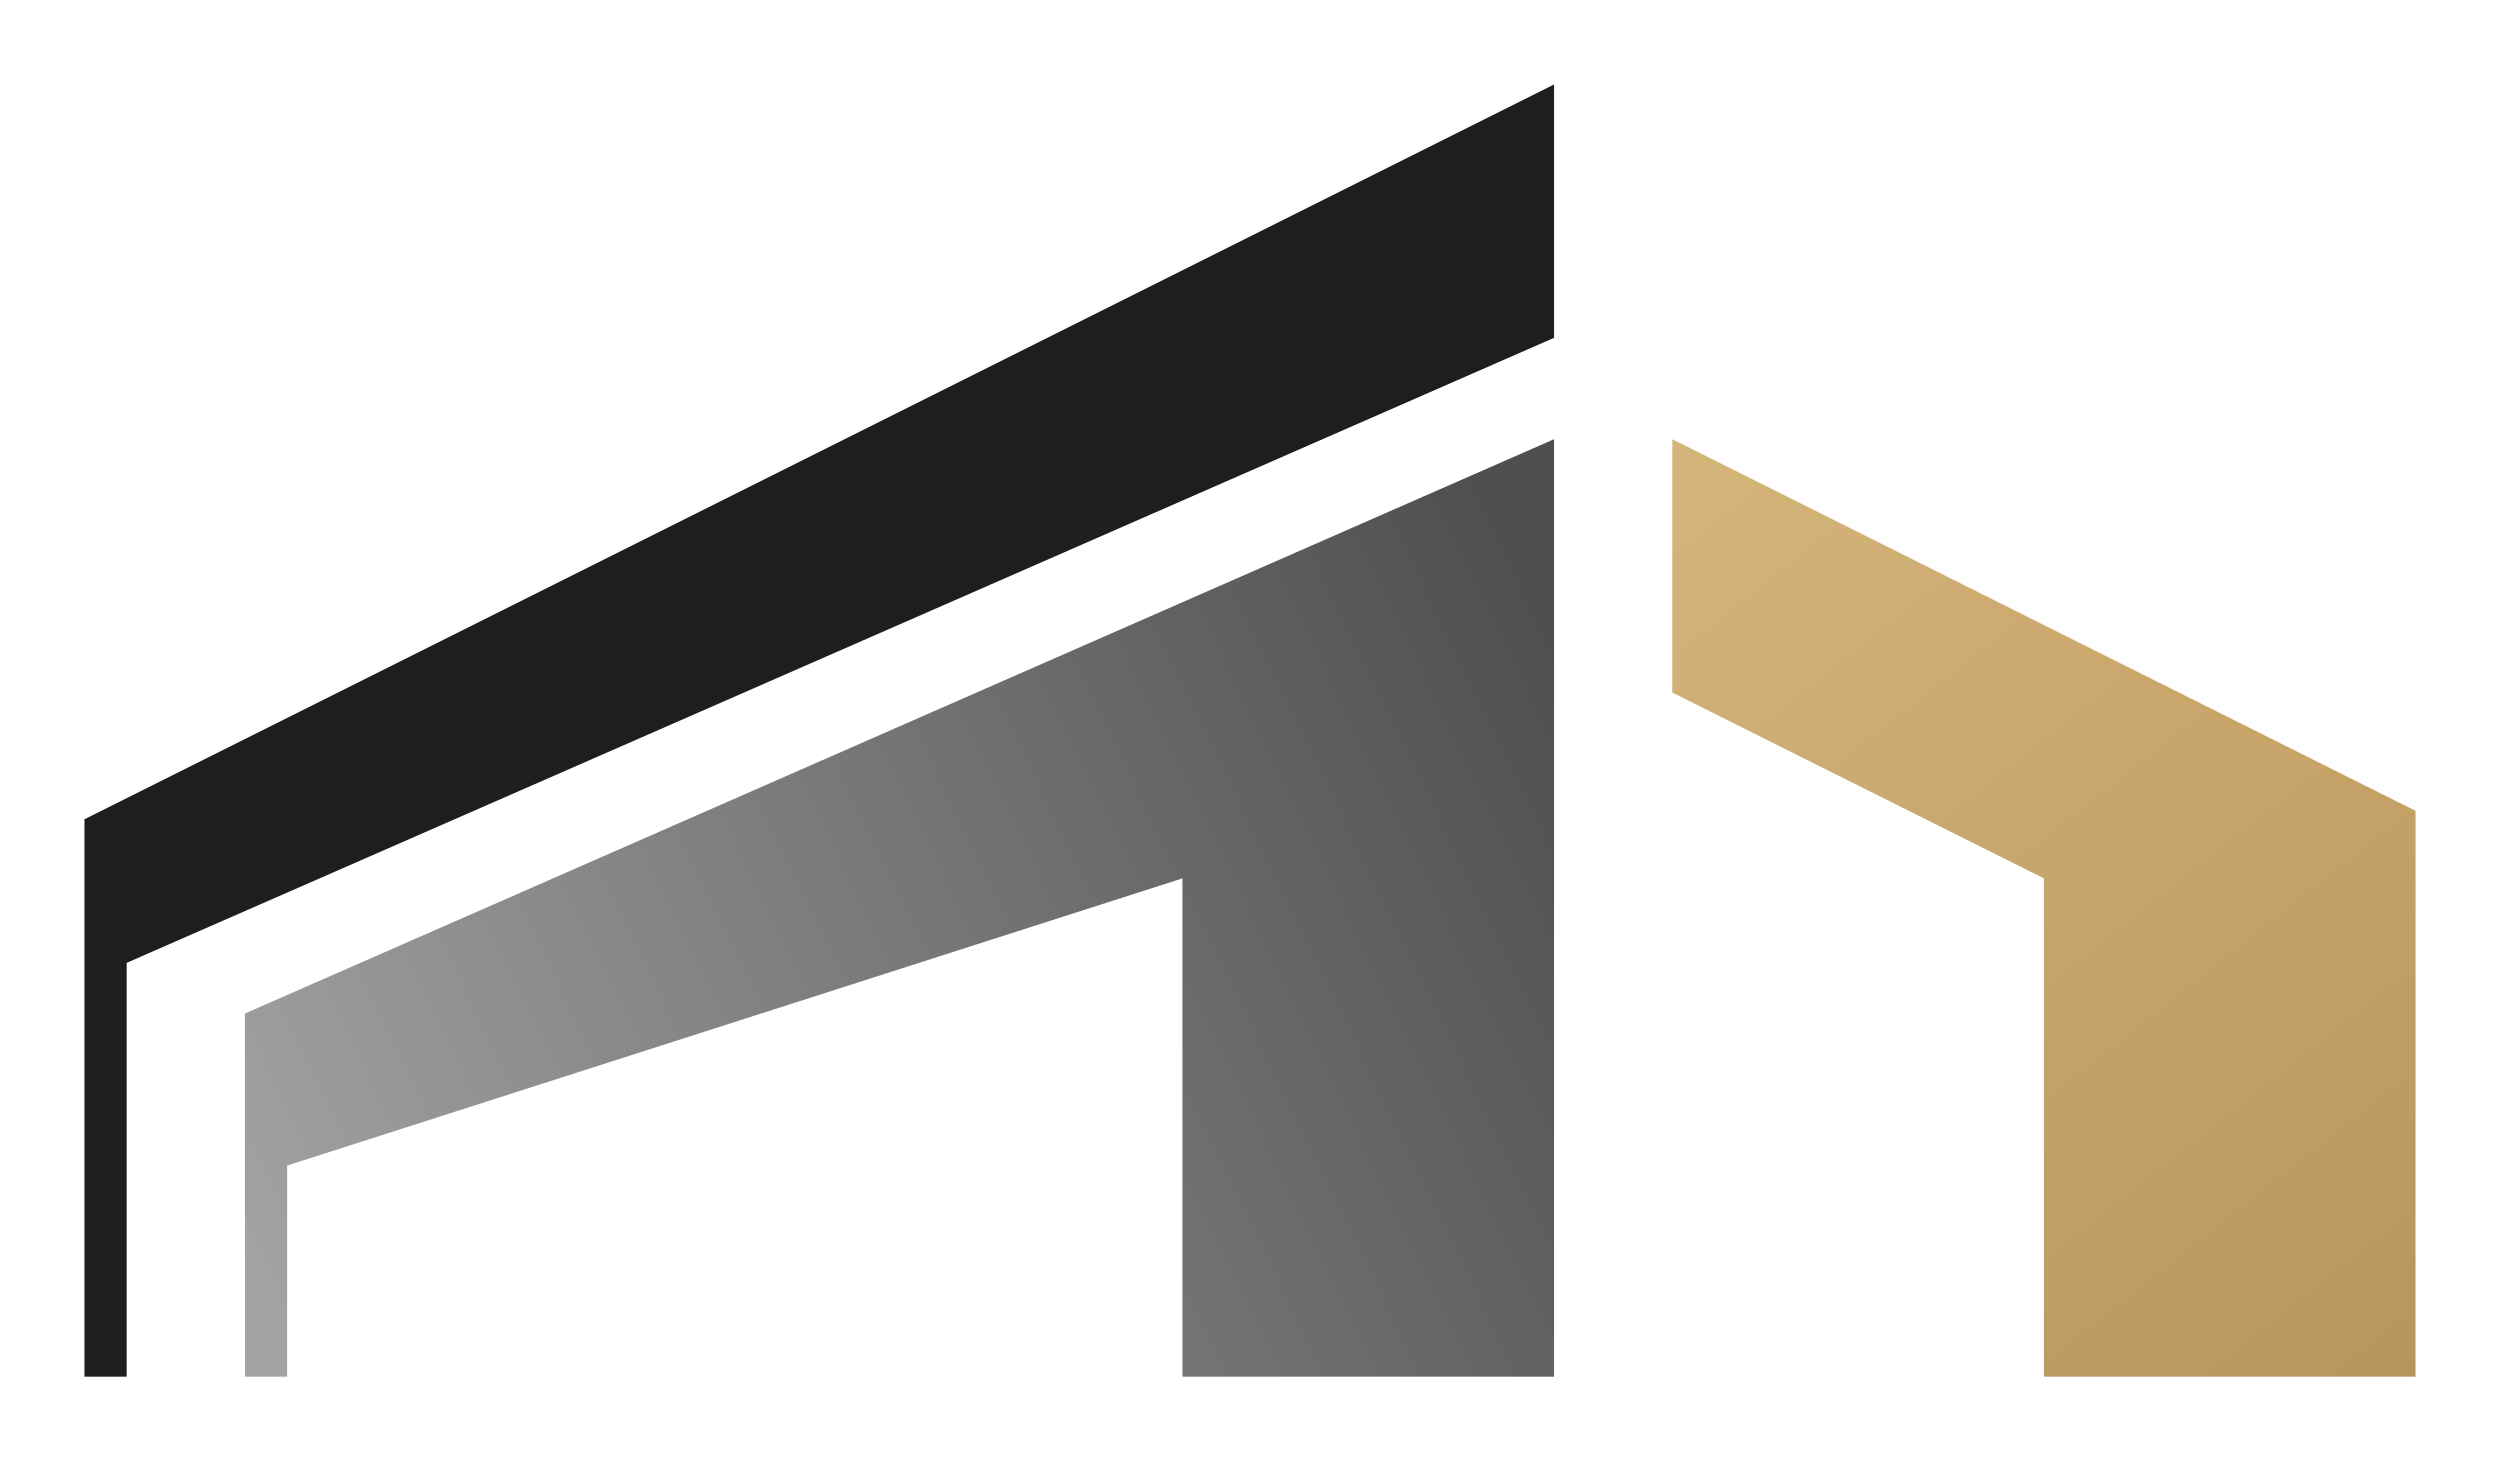
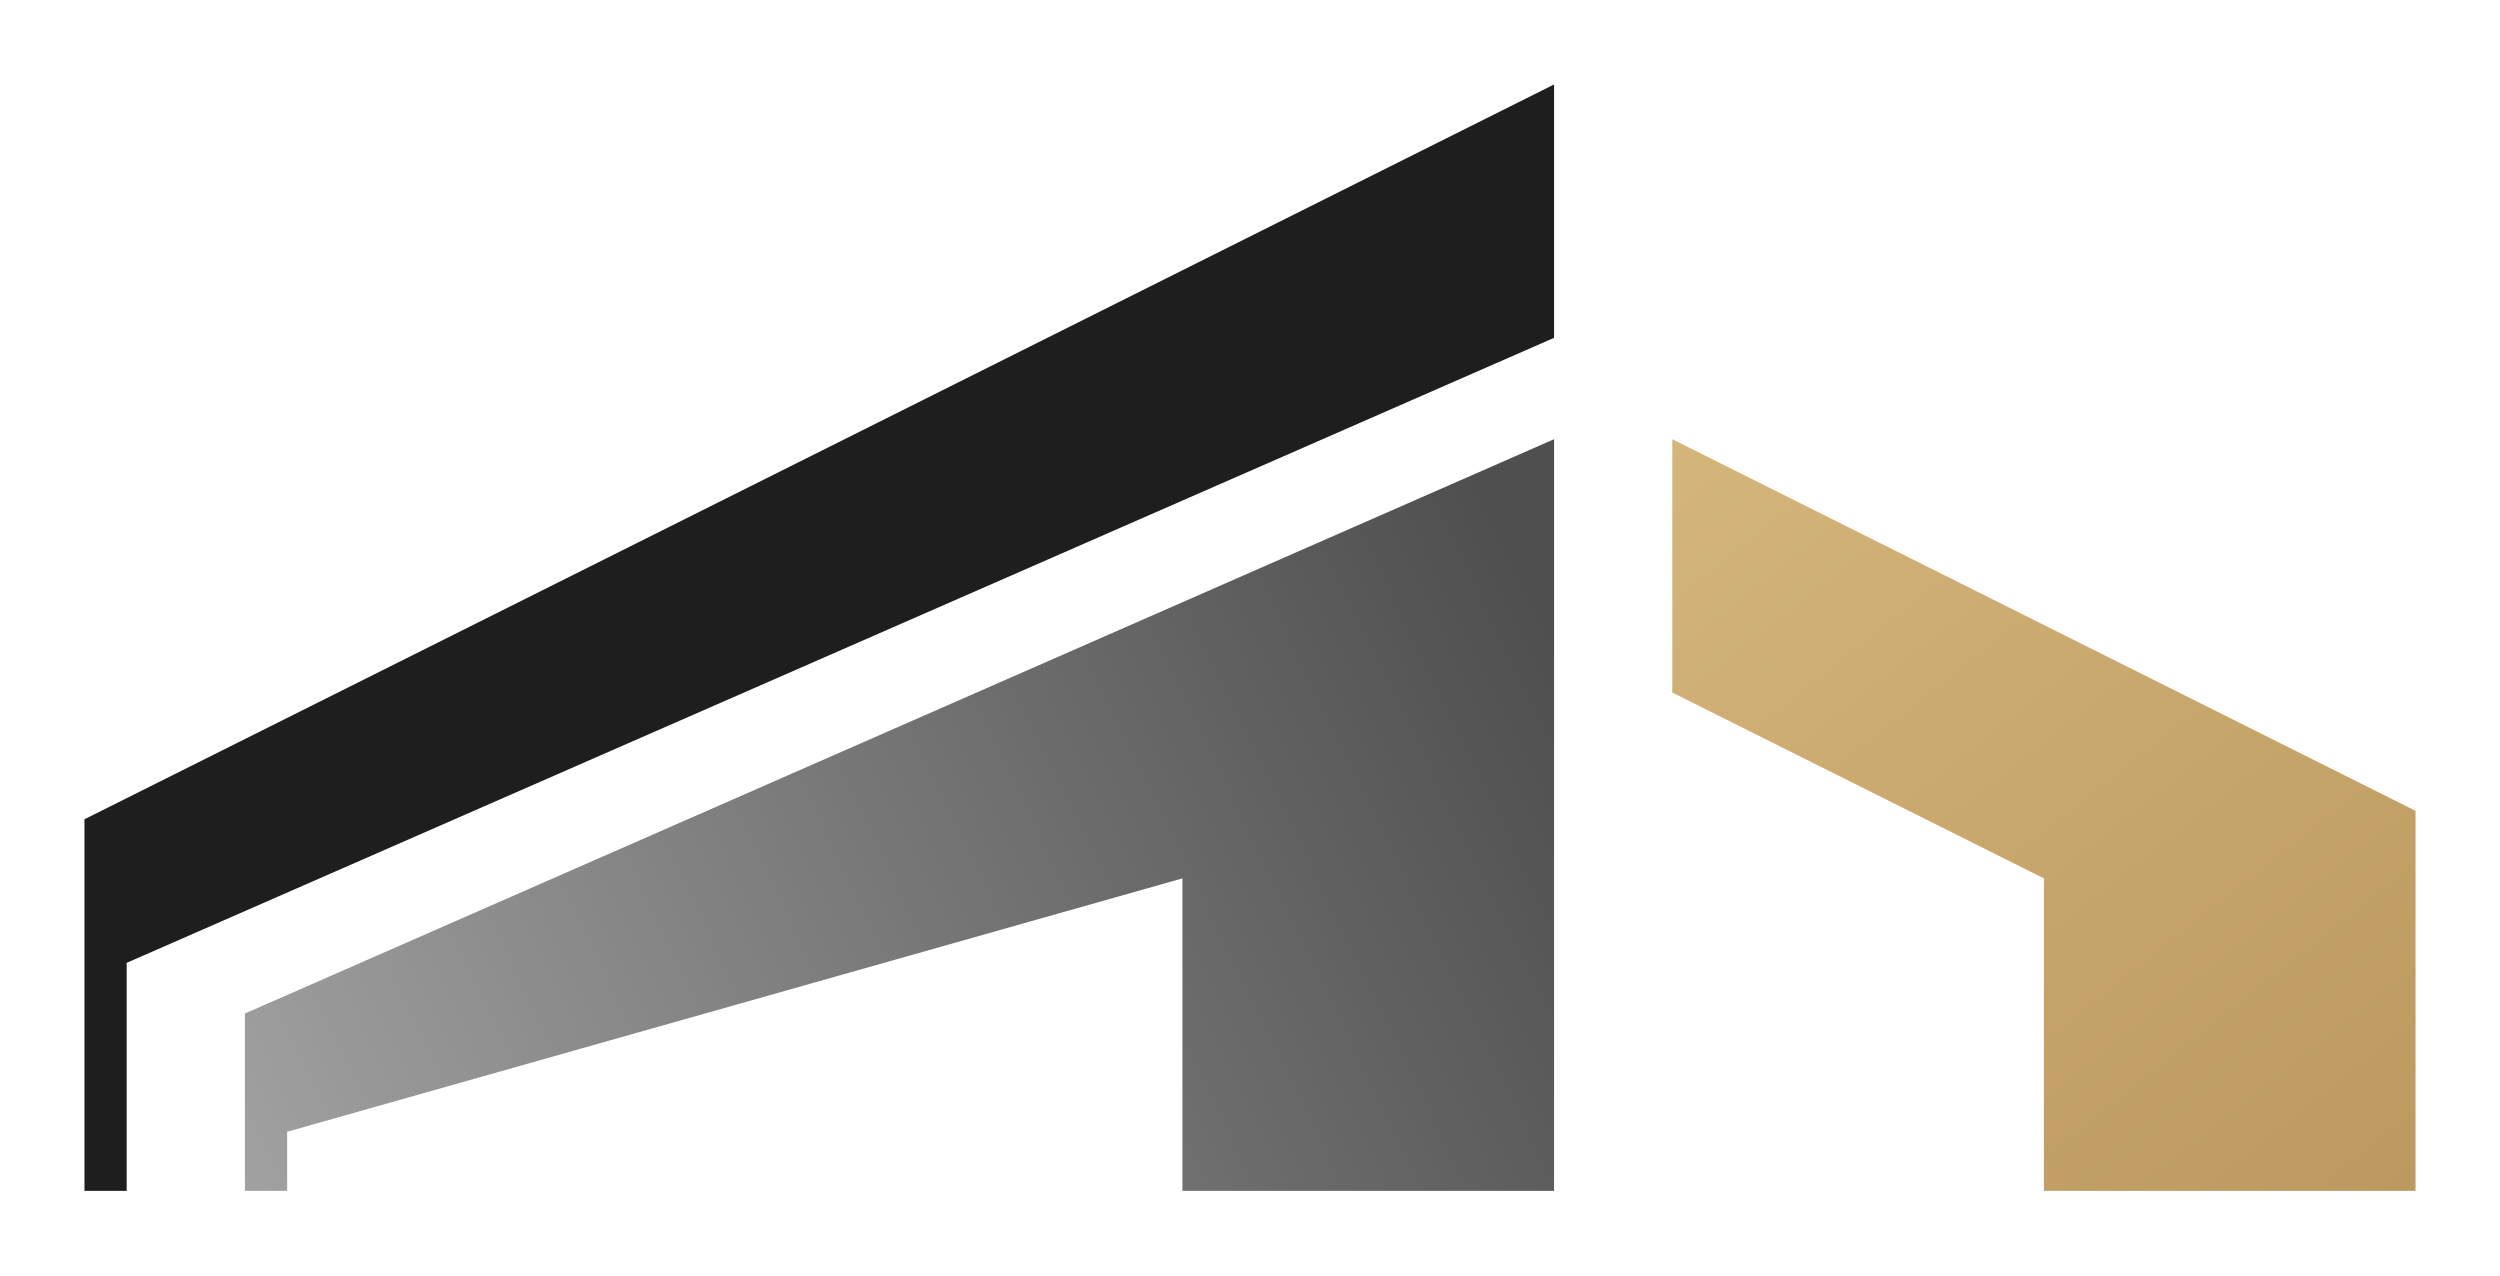
- <svg xmlns="http://www.w3.org/2000/svg" viewBox="66 14 296 173" role="img" aria-label="GARON Construction">
+ <svg xmlns="http://www.w3.org/2000/svg" viewBox="66 14 296 151" role="img" aria-label="GARON Construction">
  <defs>
    <linearGradient id="gmlight" x1="95" y1="165" x2="250" y2="90" gradientUnits="userSpaceOnUse">
      <stop offset="0" stop-color="#a3a3a3" />
      <stop offset="1" stop-color="#4f4f4f" />
    </linearGradient>
    <linearGradient id="gglight" x1="264" y1="66" x2="352" y2="177" gradientUnits="userSpaceOnUse">
      <stop offset="0" stop-color="#d4b57a" />
      <stop offset="1" stop-color="#b8955c" />
    </linearGradient>
  </defs>
  <g>
-     <path fill="#1e1e1e" d="M250 24 L250 54 L81 128 L81 177 L76 177 L76 111 Z" />
-     <path fill="url(#gmlight)" d="M250 66 L250 177 L206 177 L206 118 L100 152 L100 177 L95 177 L95 134 Z" />
-     <path fill="url(#gglight)" d="M264 66 L352 110 L352 177 L308 177 L308 118 L264 96 Z" />
+     <path fill="#1e1e1e" d="M250 24 L250 54 L81 128 L81 155 L76 155 L76 111 Z" />
+     <path fill="url(#gmlight)" d="M250 66 L250 155 L206 155 L206 118 L100 148 L100 155 L95 155 L95 134 Z" />
+     <path fill="url(#gglight)" d="M264 66 L352 110 L352 155 L308 155 L308 118 L264 96 Z" />
  </g>
+   <g transform="translate(0,-20.5)" />
</svg>
